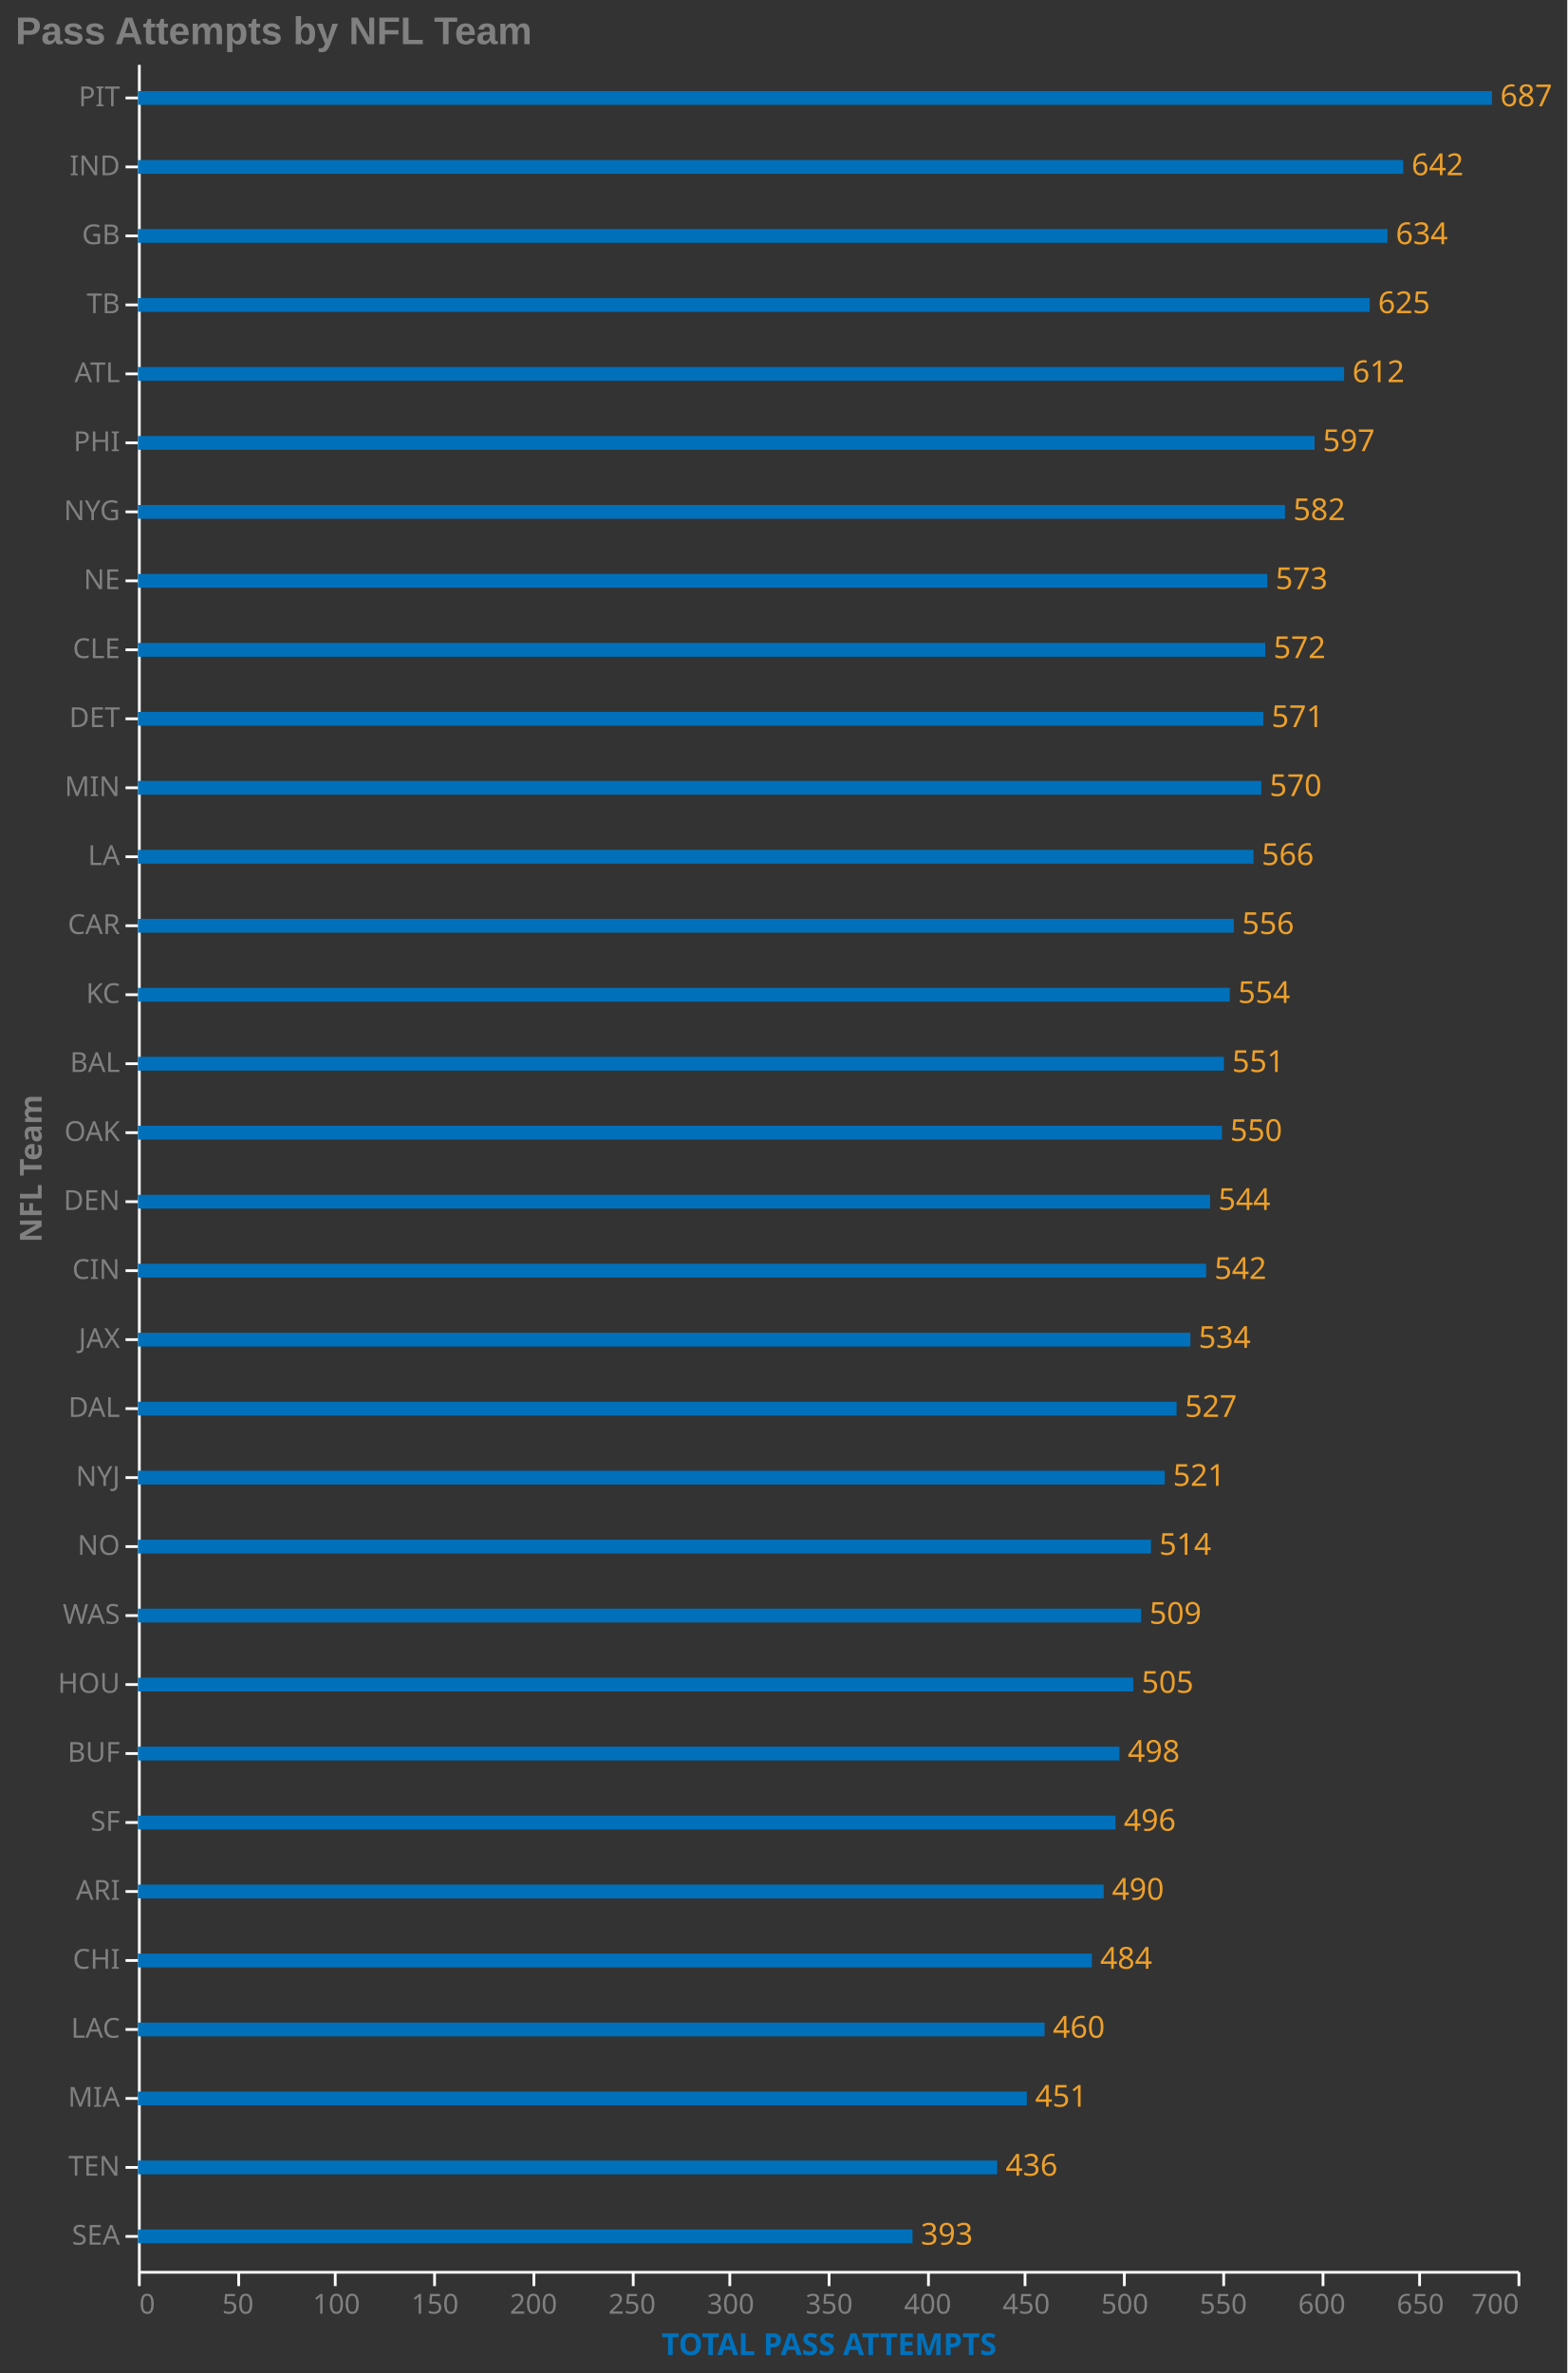
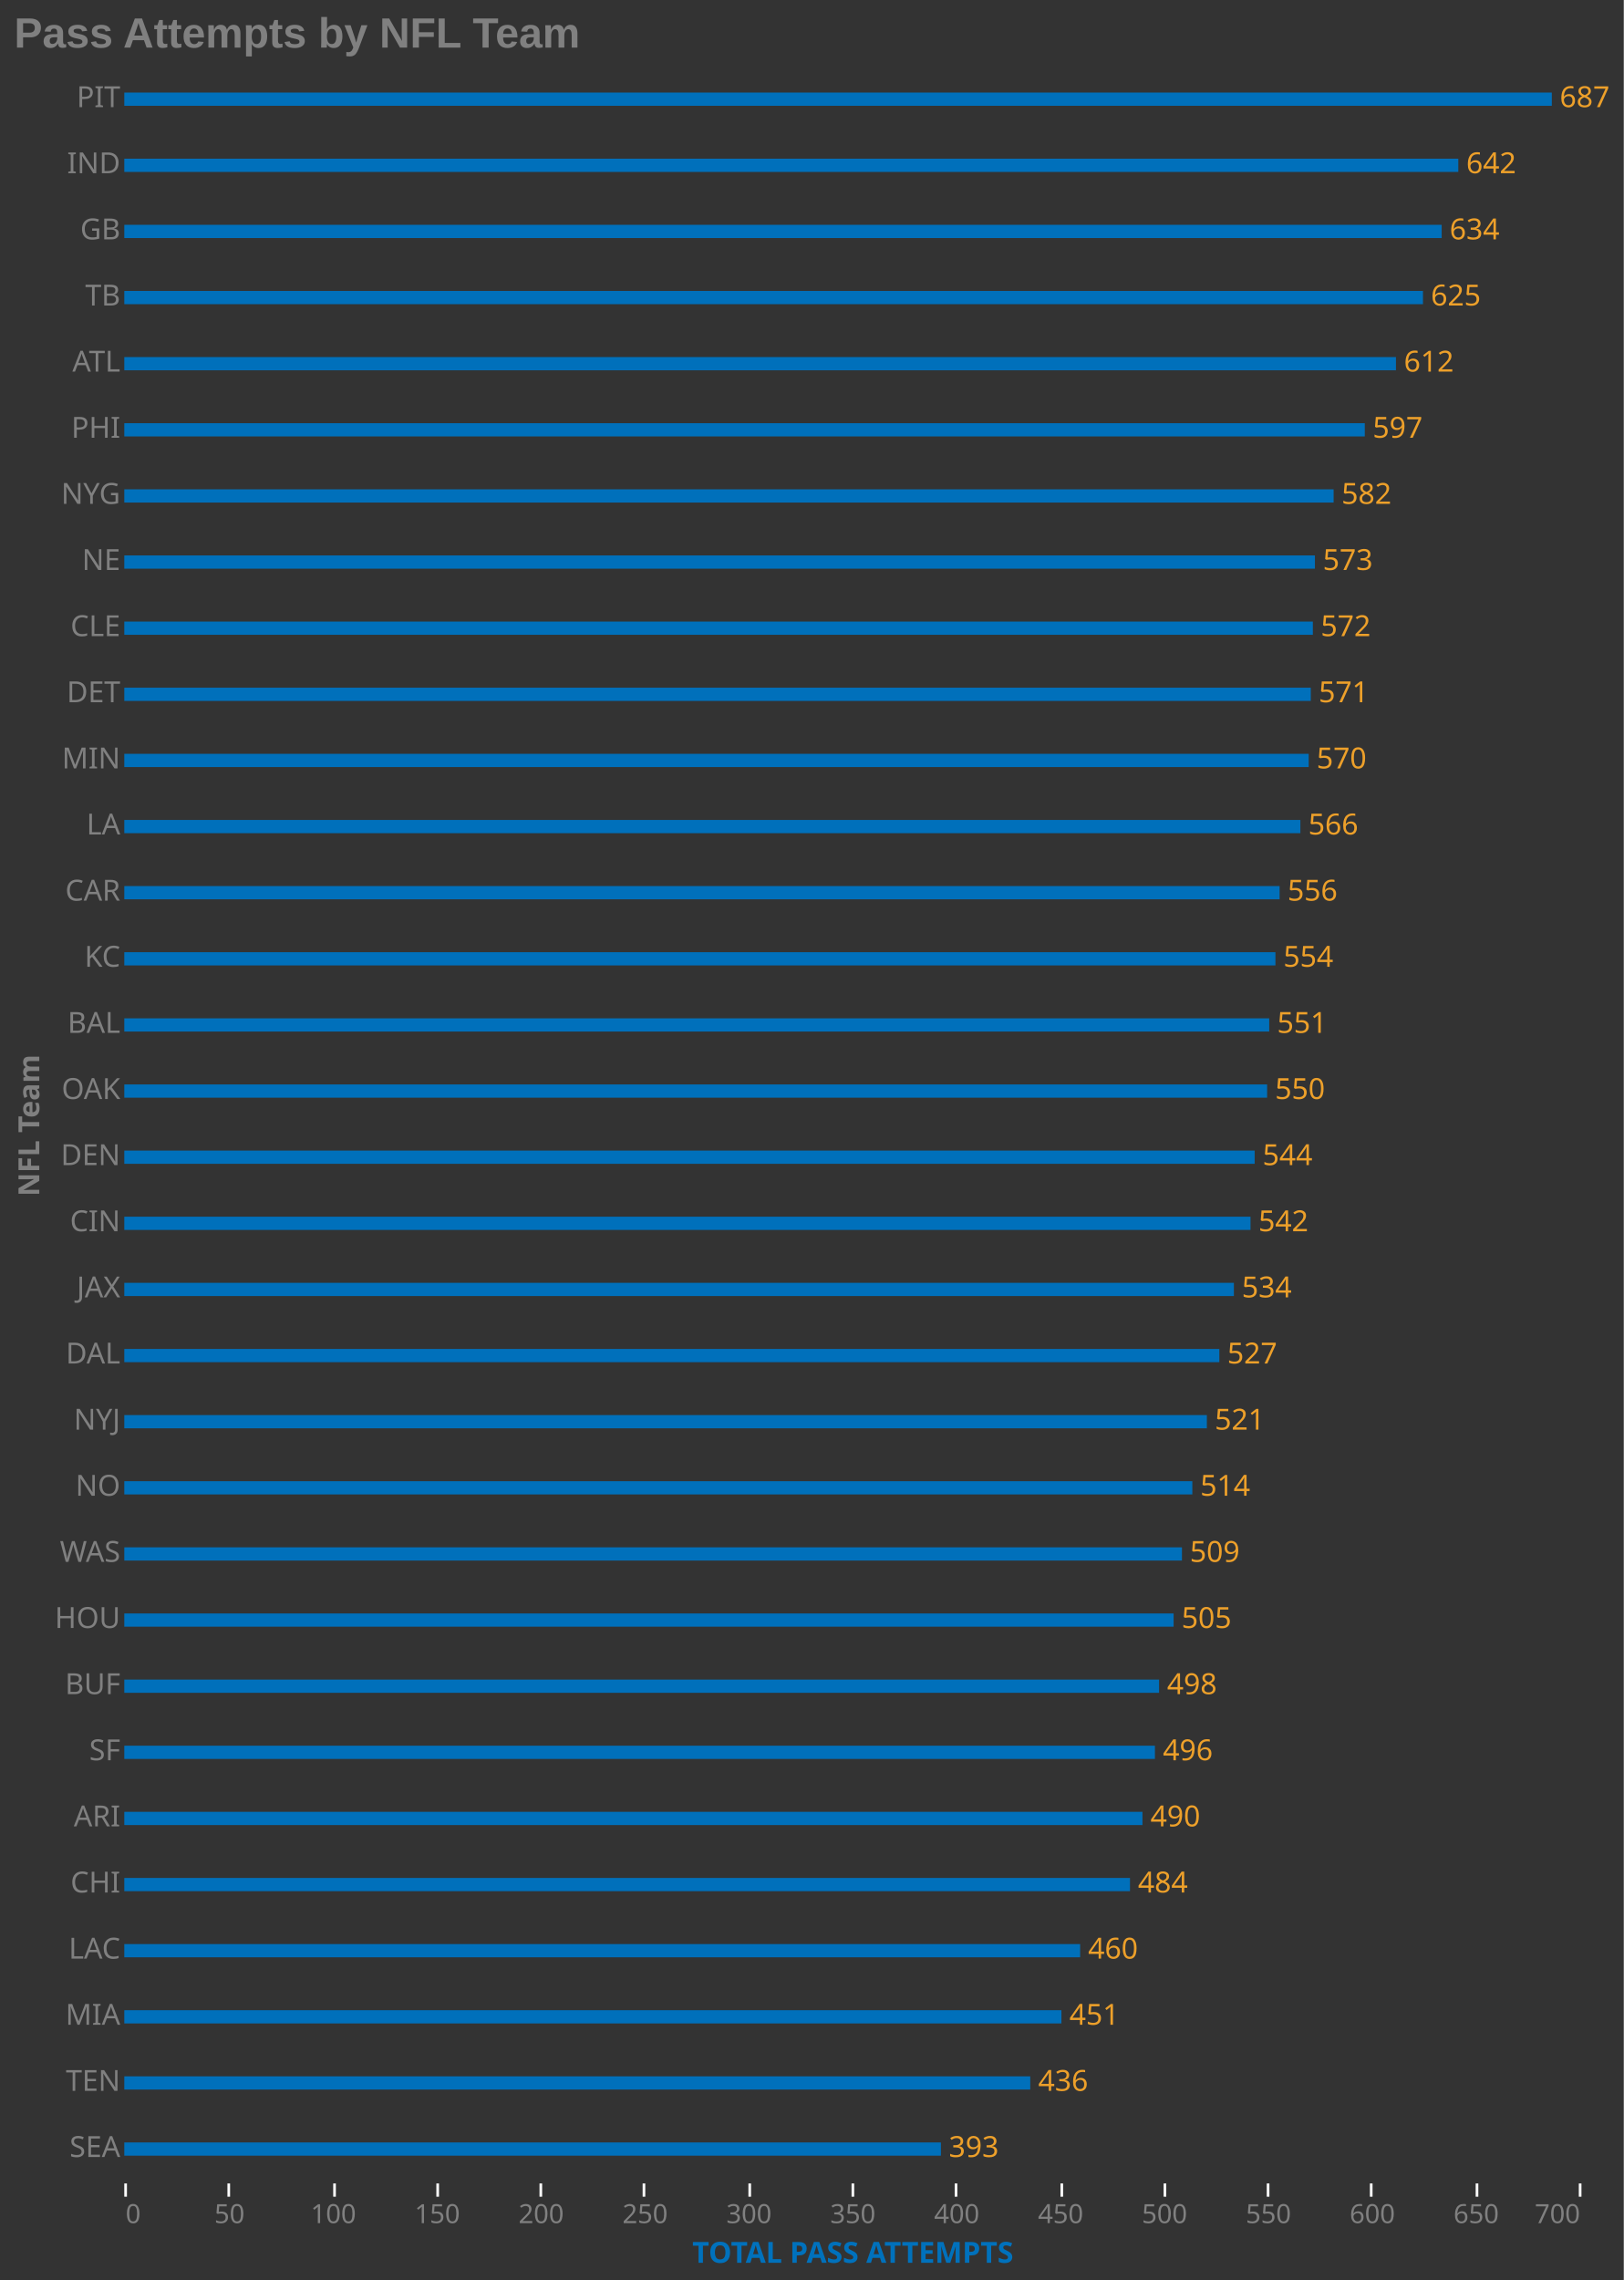
- <svg xmlns="http://www.w3.org/2000/svg" version="1.1" class="marks" width="568" height="860" viewBox="0 0 568 860">
-   <rect width="568" height="860" fill="#333" />
-   <g fill="none" stroke-miterlimit="10" transform="translate(50,23)">
+ <svg xmlns="http://www.w3.org/2000/svg" version="1.1" class="marks" width="614" height="862" viewBox="0 0 614 862">
+   <rect width="614" height="862" fill="#333" />
+   <g fill="none" stroke-miterlimit="10" transform="translate(47,25)">
    <g class="mark-group role-frame root" role="graphics-object" aria-roledescription="group mark container">
      <g transform="translate(0,0)">
-         <path class="background" aria-hidden="true" d="M0.5,0.5h500v800h-500Z" stroke="#ddd" stroke-opacity="0" />
+         <path class="background" aria-hidden="true" d="M0.5,0.5h550v800h-550Z" stroke="#ddd" stroke-opacity="0" />
        <g>
          <g class="mark-group role-axis" role="graphics-symbol" aria-roledescription="axis" aria-label="X-axis titled '&#10;TOTAL  PASS  ATTEMPTS' for a linear scale with values from 0 to 700">
            <g transform="translate(0.5,800.5)">
              <path class="background" aria-hidden="true" d="M0,0h0v0h0Z" pointer-events="none" />
              <g>
                <g class="mark-rule role-axis-tick" pointer-events="none">
                  <line transform="translate(0,0)" x2="0" y2="5" stroke="#fff" stroke-width="1" opacity="1" />
-                   <line transform="translate(36,0)" x2="0" y2="5" stroke="#fff" stroke-width="1" opacity="1" />
-                   <line transform="translate(71,0)" x2="0" y2="5" stroke="#fff" stroke-width="1" opacity="1" />
-                   <line transform="translate(107,0)" x2="0" y2="5" stroke="#fff" stroke-width="1" opacity="1" />
-                   <line transform="translate(143,0)" x2="0" y2="5" stroke="#fff" stroke-width="1" opacity="1" />
-                   <line transform="translate(179,0)" x2="0" y2="5" stroke="#fff" stroke-width="1" opacity="1" />
-                   <line transform="translate(214,0)" x2="0" y2="5" stroke="#fff" stroke-width="1" opacity="1" />
-                   <line transform="translate(250,0)" x2="0" y2="5" stroke="#fff" stroke-width="1" opacity="1" />
-                   <line transform="translate(286,0)" x2="0" y2="5" stroke="#fff" stroke-width="1" opacity="1" />
-                   <line transform="translate(321,0)" x2="0" y2="5" stroke="#fff" stroke-width="1" opacity="1" />
-                   <line transform="translate(357,0)" x2="0" y2="5" stroke="#fff" stroke-width="1" opacity="1" />
+                   <line transform="translate(39,0)" x2="0" y2="5" stroke="#fff" stroke-width="1" opacity="1" />
+                   <line transform="translate(79,0)" x2="0" y2="5" stroke="#fff" stroke-width="1" opacity="1" />
+                   <line transform="translate(118,0)" x2="0" y2="5" stroke="#fff" stroke-width="1" opacity="1" />
+                   <line transform="translate(157,0)" x2="0" y2="5" stroke="#fff" stroke-width="1" opacity="1" />
+                   <line transform="translate(196,0)" x2="0" y2="5" stroke="#fff" stroke-width="1" opacity="1" />
+                   <line transform="translate(236,0)" x2="0" y2="5" stroke="#fff" stroke-width="1" opacity="1" />
+                   <line transform="translate(275,0)" x2="0" y2="5" stroke="#fff" stroke-width="1" opacity="1" />
+                   <line transform="translate(314,0)" x2="0" y2="5" stroke="#fff" stroke-width="1" opacity="1" />
+                   <line transform="translate(354,0)" x2="0" y2="5" stroke="#fff" stroke-width="1" opacity="1" />
                  <line transform="translate(393,0)" x2="0" y2="5" stroke="#fff" stroke-width="1" opacity="1" />
-                   <line transform="translate(429,0)" x2="0" y2="5" stroke="#fff" stroke-width="1" opacity="1" />
-                   <line transform="translate(464,0)" x2="0" y2="5" stroke="#fff" stroke-width="1" opacity="1" />
-                   <line transform="translate(500,0)" x2="0" y2="5" stroke="#fff" stroke-width="1" opacity="1" />
+                   <line transform="translate(432,0)" x2="0" y2="5" stroke="#fff" stroke-width="1" opacity="1" />
+                   <line transform="translate(471,0)" x2="0" y2="5" stroke="#fff" stroke-width="1" opacity="1" />
+                   <line transform="translate(511,0)" x2="0" y2="5" stroke="#fff" stroke-width="1" opacity="1" />
+                   <line transform="translate(550,0)" x2="0" y2="5" stroke="#fff" stroke-width="1" opacity="1" />
                </g>
                <g class="mark-text role-axis-label" pointer-events="none">
                  <text text-anchor="start" transform="translate(0,15)" font-family="sans-serif" font-size="10px" fill="grey" opacity="1">0</text>
-                   <text text-anchor="middle" transform="translate(35.71429,15)" font-family="sans-serif" font-size="10px" fill="grey" opacity="1">50</text>
-                   <text text-anchor="middle" transform="translate(71.42857,15)" font-family="sans-serif" font-size="10px" fill="grey" opacity="1">100</text>
-                   <text text-anchor="middle" transform="translate(107.1429,15)" font-family="sans-serif" font-size="10px" fill="grey" opacity="1">150</text>
-                   <text text-anchor="middle" transform="translate(142.8571,15)" font-family="sans-serif" font-size="10px" fill="grey" opacity="1">200</text>
-                   <text text-anchor="middle" transform="translate(178.5714,15)" font-family="sans-serif" font-size="10px" fill="grey" opacity="1">250</text>
-                   <text text-anchor="middle" transform="translate(214.2857,15)" font-family="sans-serif" font-size="10px" fill="grey" opacity="1">300</text>
-                   <text text-anchor="middle" transform="translate(250,15)" font-family="sans-serif" font-size="10px" fill="grey" opacity="1">350</text>
-                   <text text-anchor="middle" transform="translate(285.7143,15)" font-family="sans-serif" font-size="10px" fill="grey" opacity="1">400</text>
-                   <text text-anchor="middle" transform="translate(321.4286,15)" font-family="sans-serif" font-size="10px" fill="grey" opacity="1">450</text>
-                   <text text-anchor="middle" transform="translate(357.1429,15)" font-family="sans-serif" font-size="10px" fill="grey" opacity="1">500</text>
-                   <text text-anchor="middle" transform="translate(392.8571,15)" font-family="sans-serif" font-size="10px" fill="grey" opacity="1">550</text>
-                   <text text-anchor="middle" transform="translate(428.5714,15)" font-family="sans-serif" font-size="10px" fill="grey" opacity="1">600</text>
-                   <text text-anchor="middle" transform="translate(464.2857,15)" font-family="sans-serif" font-size="10px" fill="grey" opacity="1">650</text>
-                   <text text-anchor="end" transform="translate(500,15)" font-family="sans-serif" font-size="10px" fill="grey" opacity="1">700</text>
-                 </g>
-                 <g class="mark-rule role-axis-domain" pointer-events="none">
-                   <line transform="translate(0,0)" x2="500" y2="0" stroke="#fff" stroke-width="1" opacity="1" />
+                   <text text-anchor="middle" transform="translate(39.28571,15)" font-family="sans-serif" font-size="10px" fill="grey" opacity="1">50</text>
+                   <text text-anchor="middle" transform="translate(78.57143,15)" font-family="sans-serif" font-size="10px" fill="grey" opacity="1">100</text>
+                   <text text-anchor="middle" transform="translate(117.8571,15)" font-family="sans-serif" font-size="10px" fill="grey" opacity="1">150</text>
+                   <text text-anchor="middle" transform="translate(157.1429,15)" font-family="sans-serif" font-size="10px" fill="grey" opacity="1">200</text>
+                   <text text-anchor="middle" transform="translate(196.4286,15)" font-family="sans-serif" font-size="10px" fill="grey" opacity="1">250</text>
+                   <text text-anchor="middle" transform="translate(235.7143,15)" font-family="sans-serif" font-size="10px" fill="grey" opacity="1">300</text>
+                   <text text-anchor="middle" transform="translate(275,15)" font-family="sans-serif" font-size="10px" fill="grey" opacity="1">350</text>
+                   <text text-anchor="middle" transform="translate(314.2857,15)" font-family="sans-serif" font-size="10px" fill="grey" opacity="1">400</text>
+                   <text text-anchor="middle" transform="translate(353.5714,15)" font-family="sans-serif" font-size="10px" fill="grey" opacity="1">450</text>
+                   <text text-anchor="middle" transform="translate(392.8571,15)" font-family="sans-serif" font-size="10px" fill="grey" opacity="1">500</text>
+                   <text text-anchor="middle" transform="translate(432.1429,15)" font-family="sans-serif" font-size="10px" fill="grey" opacity="1">550</text>
+                   <text text-anchor="middle" transform="translate(471.4286,15)" font-family="sans-serif" font-size="10px" fill="grey" opacity="1">600</text>
+                   <text text-anchor="middle" transform="translate(510.7143,15)" font-family="sans-serif" font-size="10px" fill="grey" opacity="1">650</text>
+                   <text text-anchor="end" transform="translate(550,15)" font-family="sans-serif" font-size="10px" fill="grey" opacity="1">700</text>
                </g>
                <g class="mark-text role-axis-title" pointer-events="none">
-                   <text text-anchor="middle" transform="translate(250,30)" font-family="sans-serif" font-size="11px" font-weight="bold" fill="#0071BC" opacity="1">TOTAL  PASS  ATTEMPTS</text>
+                   <text text-anchor="middle" transform="translate(275,30)" font-family="sans-serif" font-size="11px" font-weight="bold" fill="#0071BC" opacity="1">TOTAL  PASS  ATTEMPTS</text>
                </g>
              </g>
              <path class="foreground" aria-hidden="true" d="" pointer-events="none" display="none" />
            </g>
          </g>
          <g class="mark-group role-axis" role="graphics-symbol" aria-roledescription="axis" aria-label="Y-axis titled 'NFL Team' for a discrete scale with 32 values: PIT, IND, GB, TB, ATL, ending with SEA">
            <g transform="translate(0.5,0.5)">
              <path class="background" aria-hidden="true" d="M0,0h0v0h0Z" pointer-events="none" />
              <g>
-                 <g class="mark-rule role-axis-tick" pointer-events="none">
-                   <line transform="translate(0,12)" x2="-5" y2="0" stroke="#fff" stroke-width="1" opacity="1" />
-                   <line transform="translate(0,37)" x2="-5" y2="0" stroke="#fff" stroke-width="1" opacity="1" />
-                   <line transform="translate(0,62)" x2="-5" y2="0" stroke="#fff" stroke-width="1" opacity="1" />
-                   <line transform="translate(0,87)" x2="-5" y2="0" stroke="#fff" stroke-width="1" opacity="1" />
-                   <line transform="translate(0,112)" x2="-5" y2="0" stroke="#fff" stroke-width="1" opacity="1" />
-                   <line transform="translate(0,137)" x2="-5" y2="0" stroke="#fff" stroke-width="1" opacity="1" />
-                   <line transform="translate(0,162)" x2="-5" y2="0" stroke="#fff" stroke-width="1" opacity="1" />
-                   <line transform="translate(0,187)" x2="-5" y2="0" stroke="#fff" stroke-width="1" opacity="1" />
-                   <line transform="translate(0,212)" x2="-5" y2="0" stroke="#fff" stroke-width="1" opacity="1" />
-                   <line transform="translate(0,237)" x2="-5" y2="0" stroke="#fff" stroke-width="1" opacity="1" />
-                   <line transform="translate(0,262)" x2="-5" y2="0" stroke="#fff" stroke-width="1" opacity="1" />
-                   <line transform="translate(0,287)" x2="-5" y2="0" stroke="#fff" stroke-width="1" opacity="1" />
-                   <line transform="translate(0,312)" x2="-5" y2="0" stroke="#fff" stroke-width="1" opacity="1" />
-                   <line transform="translate(0,337)" x2="-5" y2="0" stroke="#fff" stroke-width="1" opacity="1" />
-                   <line transform="translate(0,362)" x2="-5" y2="0" stroke="#fff" stroke-width="1" opacity="1" />
-                   <line transform="translate(0,387)" x2="-5" y2="0" stroke="#fff" stroke-width="1" opacity="1" />
-                   <line transform="translate(0,412)" x2="-5" y2="0" stroke="#fff" stroke-width="1" opacity="1" />
-                   <line transform="translate(0,437)" x2="-5" y2="0" stroke="#fff" stroke-width="1" opacity="1" />
-                   <line transform="translate(0,462)" x2="-5" y2="0" stroke="#fff" stroke-width="1" opacity="1" />
-                   <line transform="translate(0,487)" x2="-5" y2="0" stroke="#fff" stroke-width="1" opacity="1" />
-                   <line transform="translate(0,512)" x2="-5" y2="0" stroke="#fff" stroke-width="1" opacity="1" />
-                   <line transform="translate(0,537)" x2="-5" y2="0" stroke="#fff" stroke-width="1" opacity="1" />
-                   <line transform="translate(0,562)" x2="-5" y2="0" stroke="#fff" stroke-width="1" opacity="1" />
-                   <line transform="translate(0,587)" x2="-5" y2="0" stroke="#fff" stroke-width="1" opacity="1" />
-                   <line transform="translate(0,612)" x2="-5" y2="0" stroke="#fff" stroke-width="1" opacity="1" />
-                   <line transform="translate(0,637)" x2="-5" y2="0" stroke="#fff" stroke-width="1" opacity="1" />
-                   <line transform="translate(0,662)" x2="-5" y2="0" stroke="#fff" stroke-width="1" opacity="1" />
-                   <line transform="translate(0,687)" x2="-5" y2="0" stroke="#fff" stroke-width="1" opacity="1" />
-                   <line transform="translate(0,712)" x2="-5" y2="0" stroke="#fff" stroke-width="1" opacity="1" />
-                   <line transform="translate(0,737)" x2="-5" y2="0" stroke="#fff" stroke-width="1" opacity="1" />
-                   <line transform="translate(0,762)" x2="-5" y2="0" stroke="#fff" stroke-width="1" opacity="1" />
-                   <line transform="translate(0,787)" x2="-5" y2="0" stroke="#fff" stroke-width="1" opacity="1" />
-                 </g>
                <g class="mark-text role-axis-label" pointer-events="none">
-                   <text text-anchor="end" transform="translate(-7,15)" font-family="sans-serif" font-size="10px" fill="grey" opacity="1">PIT</text>
-                   <text text-anchor="end" transform="translate(-7,40)" font-family="sans-serif" font-size="10px" fill="grey" opacity="1">IND</text>
-                   <text text-anchor="end" transform="translate(-7,65)" font-family="sans-serif" font-size="10px" fill="grey" opacity="1">GB</text>
-                   <text text-anchor="end" transform="translate(-7,90)" font-family="sans-serif" font-size="10px" fill="grey" opacity="1">TB</text>
-                   <text text-anchor="end" transform="translate(-7,115)" font-family="sans-serif" font-size="10px" fill="grey" opacity="1">ATL</text>
-                   <text text-anchor="end" transform="translate(-7,140)" font-family="sans-serif" font-size="10px" fill="grey" opacity="1">PHI</text>
-                   <text text-anchor="end" transform="translate(-7,165)" font-family="sans-serif" font-size="10px" fill="grey" opacity="1">NYG</text>
-                   <text text-anchor="end" transform="translate(-7,190)" font-family="sans-serif" font-size="10px" fill="grey" opacity="1">NE</text>
-                   <text text-anchor="end" transform="translate(-7,215)" font-family="sans-serif" font-size="10px" fill="grey" opacity="1">CLE</text>
-                   <text text-anchor="end" transform="translate(-7,240)" font-family="sans-serif" font-size="10px" fill="grey" opacity="1">DET</text>
-                   <text text-anchor="end" transform="translate(-7,265)" font-family="sans-serif" font-size="10px" fill="grey" opacity="1">MIN</text>
-                   <text text-anchor="end" transform="translate(-7,290)" font-family="sans-serif" font-size="10px" fill="grey" opacity="1">LA</text>
-                   <text text-anchor="end" transform="translate(-7,315)" font-family="sans-serif" font-size="10px" fill="grey" opacity="1">CAR</text>
-                   <text text-anchor="end" transform="translate(-7,340)" font-family="sans-serif" font-size="10px" fill="grey" opacity="1">KC</text>
-                   <text text-anchor="end" transform="translate(-7,365)" font-family="sans-serif" font-size="10px" fill="grey" opacity="1">BAL</text>
-                   <text text-anchor="end" transform="translate(-7,390)" font-family="sans-serif" font-size="10px" fill="grey" opacity="1">OAK</text>
-                   <text text-anchor="end" transform="translate(-7,415)" font-family="sans-serif" font-size="10px" fill="grey" opacity="1">DEN</text>
-                   <text text-anchor="end" transform="translate(-7,440)" font-family="sans-serif" font-size="10px" fill="grey" opacity="1">CIN</text>
-                   <text text-anchor="end" transform="translate(-7,465)" font-family="sans-serif" font-size="10px" fill="grey" opacity="1">JAX</text>
-                   <text text-anchor="end" transform="translate(-7,490)" font-family="sans-serif" font-size="10px" fill="grey" opacity="1">DAL</text>
-                   <text text-anchor="end" transform="translate(-7,515)" font-family="sans-serif" font-size="10px" fill="grey" opacity="1">NYJ</text>
-                   <text text-anchor="end" transform="translate(-7,540)" font-family="sans-serif" font-size="10px" fill="grey" opacity="1">NO</text>
-                   <text text-anchor="end" transform="translate(-7,565)" font-family="sans-serif" font-size="10px" fill="grey" opacity="1">WAS</text>
-                   <text text-anchor="end" transform="translate(-7,590)" font-family="sans-serif" font-size="10px" fill="grey" opacity="1">HOU</text>
-                   <text text-anchor="end" transform="translate(-7,615)" font-family="sans-serif" font-size="10px" fill="grey" opacity="1">BUF</text>
-                   <text text-anchor="end" transform="translate(-7,640)" font-family="sans-serif" font-size="10px" fill="grey" opacity="1">SF</text>
-                   <text text-anchor="end" transform="translate(-7,665)" font-family="sans-serif" font-size="10px" fill="grey" opacity="1">ARI</text>
-                   <text text-anchor="end" transform="translate(-7,690)" font-family="sans-serif" font-size="10px" fill="grey" opacity="1">CHI</text>
-                   <text text-anchor="end" transform="translate(-7,715)" font-family="sans-serif" font-size="10px" fill="grey" opacity="1">LAC</text>
-                   <text text-anchor="end" transform="translate(-7,740)" font-family="sans-serif" font-size="10px" fill="grey" opacity="1">MIA</text>
-                   <text text-anchor="end" transform="translate(-7,765)" font-family="sans-serif" font-size="10px" fill="grey" opacity="1">TEN</text>
-                   <text text-anchor="end" transform="translate(-7,790)" font-family="sans-serif" font-size="10px" fill="grey" opacity="1">SEA</text>
-                 </g>
-                 <g class="mark-rule role-axis-domain" pointer-events="none">
-                   <line transform="translate(0,0)" x2="0" y2="800" stroke="#fff" stroke-width="1" opacity="1" />
+                   <text text-anchor="end" transform="translate(-2,15)" font-family="sans-serif" font-size="11px" fill="grey" opacity="1">PIT</text>
+                   <text text-anchor="end" transform="translate(-2,40)" font-family="sans-serif" font-size="11px" fill="grey" opacity="1">IND</text>
+                   <text text-anchor="end" transform="translate(-2,65)" font-family="sans-serif" font-size="11px" fill="grey" opacity="1">GB</text>
+                   <text text-anchor="end" transform="translate(-2,90)" font-family="sans-serif" font-size="11px" fill="grey" opacity="1">TB</text>
+                   <text text-anchor="end" transform="translate(-2,115)" font-family="sans-serif" font-size="11px" fill="grey" opacity="1">ATL</text>
+                   <text text-anchor="end" transform="translate(-2,140)" font-family="sans-serif" font-size="11px" fill="grey" opacity="1">PHI</text>
+                   <text text-anchor="end" transform="translate(-2,165)" font-family="sans-serif" font-size="11px" fill="grey" opacity="1">NYG</text>
+                   <text text-anchor="end" transform="translate(-2,190)" font-family="sans-serif" font-size="11px" fill="grey" opacity="1">NE</text>
+                   <text text-anchor="end" transform="translate(-2,215)" font-family="sans-serif" font-size="11px" fill="grey" opacity="1">CLE</text>
+                   <text text-anchor="end" transform="translate(-2,240)" font-family="sans-serif" font-size="11px" fill="grey" opacity="1">DET</text>
+                   <text text-anchor="end" transform="translate(-2,265)" font-family="sans-serif" font-size="11px" fill="grey" opacity="1">MIN</text>
+                   <text text-anchor="end" transform="translate(-2,290)" font-family="sans-serif" font-size="11px" fill="grey" opacity="1">LA</text>
+                   <text text-anchor="end" transform="translate(-2,315)" font-family="sans-serif" font-size="11px" fill="grey" opacity="1">CAR</text>
+                   <text text-anchor="end" transform="translate(-2,340)" font-family="sans-serif" font-size="11px" fill="grey" opacity="1">KC</text>
+                   <text text-anchor="end" transform="translate(-2,365)" font-family="sans-serif" font-size="11px" fill="grey" opacity="1">BAL</text>
+                   <text text-anchor="end" transform="translate(-2,390)" font-family="sans-serif" font-size="11px" fill="grey" opacity="1">OAK</text>
+                   <text text-anchor="end" transform="translate(-2,415)" font-family="sans-serif" font-size="11px" fill="grey" opacity="1">DEN</text>
+                   <text text-anchor="end" transform="translate(-2,440)" font-family="sans-serif" font-size="11px" fill="grey" opacity="1">CIN</text>
+                   <text text-anchor="end" transform="translate(-2,465)" font-family="sans-serif" font-size="11px" fill="grey" opacity="1">JAX</text>
+                   <text text-anchor="end" transform="translate(-2,490)" font-family="sans-serif" font-size="11px" fill="grey" opacity="1">DAL</text>
+                   <text text-anchor="end" transform="translate(-2,515)" font-family="sans-serif" font-size="11px" fill="grey" opacity="1">NYJ</text>
+                   <text text-anchor="end" transform="translate(-2,540)" font-family="sans-serif" font-size="11px" fill="grey" opacity="1">NO</text>
+                   <text text-anchor="end" transform="translate(-2,565)" font-family="sans-serif" font-size="11px" fill="grey" opacity="1">WAS</text>
+                   <text text-anchor="end" transform="translate(-2,590)" font-family="sans-serif" font-size="11px" fill="grey" opacity="1">HOU</text>
+                   <text text-anchor="end" transform="translate(-2,615)" font-family="sans-serif" font-size="11px" fill="grey" opacity="1">BUF</text>
+                   <text text-anchor="end" transform="translate(-2,640)" font-family="sans-serif" font-size="11px" fill="grey" opacity="1">SF</text>
+                   <text text-anchor="end" transform="translate(-2,665)" font-family="sans-serif" font-size="11px" fill="grey" opacity="1">ARI</text>
+                   <text text-anchor="end" transform="translate(-2,690)" font-family="sans-serif" font-size="11px" fill="grey" opacity="1">CHI</text>
+                   <text text-anchor="end" transform="translate(-2,715)" font-family="sans-serif" font-size="11px" fill="grey" opacity="1">LAC</text>
+                   <text text-anchor="end" transform="translate(-2,740)" font-family="sans-serif" font-size="11px" fill="grey" opacity="1">MIA</text>
+                   <text text-anchor="end" transform="translate(-2,765)" font-family="sans-serif" font-size="11px" fill="grey" opacity="1">TEN</text>
+                   <text text-anchor="end" transform="translate(-2,790)" font-family="sans-serif" font-size="11px" fill="grey" opacity="1">SEA</text>
                </g>
                <g class="mark-text role-axis-title" pointer-events="none">
-                   <text text-anchor="middle" transform="translate(-33.40723,400) rotate(-90) translate(0,-2)" font-family="sans-serif" font-size="11px" font-weight="bold" fill="grey" opacity="1">NFL Team</text>
+                   <text text-anchor="middle" transform="translate(-30.64795,400) rotate(-90) translate(0,-2)" font-family="sans-serif" font-size="11px" font-weight="bold" fill="grey" opacity="1">NFL Team</text>
                </g>
              </g>
              <path class="foreground" aria-hidden="true" d="" pointer-events="none" display="none" />
            </g>
          </g>
          <g class="mark-rect role-mark layer_0_marks" role="graphics-symbol" aria-roledescription="rect mark container">
-             <path d="M0,10h490.714v5h-490.714Z" fill="#0071BC" opacity="0.99" />
-             <path d="M0,35h458.571v5h-458.571Z" fill="#0071BC" opacity="0.99" />
-             <path d="M0,60h452.857v5h-452.857Z" fill="#0071BC" opacity="0.99" />
-             <path d="M0,85h446.429v5h-446.429Z" fill="#0071BC" opacity="0.99" />
-             <path d="M0,110h437.143v5h-437.143Z" fill="#0071BC" opacity="0.99" />
-             <path d="M0,135h426.429v5h-426.429Z" fill="#0071BC" opacity="0.99" />
-             <path d="M0,160h415.714v5h-415.714Z" fill="#0071BC" opacity="0.99" />
-             <path d="M0,185h409.286v5h-409.286Z" fill="#0071BC" opacity="0.99" />
-             <path d="M0,210h408.571v5h-408.571Z" fill="#0071BC" opacity="0.99" />
-             <path d="M0,235h407.857v5h-407.857Z" fill="#0071BC" opacity="0.99" />
-             <path d="M0,260h407.143v5h-407.143Z" fill="#0071BC" opacity="0.99" />
-             <path d="M0,285h404.286v5h-404.286Z" fill="#0071BC" opacity="0.99" />
-             <path d="M0,310h397.143v5h-397.143Z" fill="#0071BC" opacity="0.99" />
-             <path d="M0,335h395.714v5h-395.714Z" fill="#0071BC" opacity="0.99" />
-             <path d="M0,360h393.571v5h-393.571Z" fill="#0071BC" opacity="0.99" />
-             <path d="M0,385h392.857v5h-392.857Z" fill="#0071BC" opacity="0.99" />
-             <path d="M0,410h388.571v5h-388.571Z" fill="#0071BC" opacity="0.99" />
-             <path d="M0,435h387.143v5h-387.143Z" fill="#0071BC" opacity="0.99" />
-             <path d="M0,460h381.429v5h-381.429Z" fill="#0071BC" opacity="0.99" />
-             <path d="M0,485h376.429v5h-376.429Z" fill="#0071BC" opacity="0.99" />
-             <path d="M0,510h372.143v5h-372.143Z" fill="#0071BC" opacity="0.99" />
-             <path d="M0,535h367.143v5h-367.143Z" fill="#0071BC" opacity="0.99" />
-             <path d="M0,560h363.571v5h-363.571Z" fill="#0071BC" opacity="0.99" />
-             <path d="M0,585h360.714v5h-360.714Z" fill="#0071BC" opacity="0.99" />
-             <path d="M0,610h355.714v5h-355.714Z" fill="#0071BC" opacity="0.99" />
-             <path d="M0,635h354.286v5h-354.286Z" fill="#0071BC" opacity="0.99" />
-             <path d="M0,660h350v5h-350Z" fill="#0071BC" opacity="0.99" />
-             <path d="M0,685h345.714v5h-345.714Z" fill="#0071BC" opacity="0.99" />
-             <path d="M0,710h328.571v5h-328.571Z" fill="#0071BC" opacity="0.99" />
-             <path d="M0,735h322.143v5h-322.143Z" fill="#0071BC" opacity="0.99" />
-             <path d="M0,760h311.429v5h-311.429Z" fill="#0071BC" opacity="0.99" />
-             <path d="M0,785h280.714v5h-280.714Z" fill="#0071BC" opacity="0.99" />
+             <path d="M0,10h539.786v5h-539.786Z" fill="#0071BC" opacity="0.99" />
+             <path d="M0,35h504.429v5h-504.429Z" fill="#0071BC" opacity="0.99" />
+             <path d="M0,60h498.143v5h-498.143Z" fill="#0071BC" opacity="0.99" />
+             <path d="M0,85h491.071v5h-491.071Z" fill="#0071BC" opacity="0.99" />
+             <path d="M0,110h480.857v5h-480.857Z" fill="#0071BC" opacity="0.99" />
+             <path d="M0,135h469.071v5h-469.071Z" fill="#0071BC" opacity="0.99" />
+             <path d="M0,160h457.286v5h-457.286Z" fill="#0071BC" opacity="0.99" />
+             <path d="M0,185h450.214v5h-450.214Z" fill="#0071BC" opacity="0.99" />
+             <path d="M0,210h449.429v5h-449.429Z" fill="#0071BC" opacity="0.99" />
+             <path d="M0,235h448.643v5h-448.643Z" fill="#0071BC" opacity="0.99" />
+             <path d="M0,260h447.857v5h-447.857Z" fill="#0071BC" opacity="0.99" />
+             <path d="M0,285h444.714v5h-444.714Z" fill="#0071BC" opacity="0.99" />
+             <path d="M0,310h436.857v5h-436.857Z" fill="#0071BC" opacity="0.99" />
+             <path d="M0,335h435.286v5h-435.286Z" fill="#0071BC" opacity="0.99" />
+             <path d="M0,360h432.929v5h-432.929Z" fill="#0071BC" opacity="0.99" />
+             <path d="M0,385h432.143v5h-432.143Z" fill="#0071BC" opacity="0.99" />
+             <path d="M0,410h427.429v5h-427.429Z" fill="#0071BC" opacity="0.99" />
+             <path d="M0,435h425.857v5h-425.857Z" fill="#0071BC" opacity="0.99" />
+             <path d="M0,460h419.571v5h-419.571Z" fill="#0071BC" opacity="0.99" />
+             <path d="M0,485h414.071v5h-414.071Z" fill="#0071BC" opacity="0.99" />
+             <path d="M0,510h409.357v5h-409.357Z" fill="#0071BC" opacity="0.99" />
+             <path d="M0,535h403.857v5h-403.857Z" fill="#0071BC" opacity="0.99" />
+             <path d="M0,560h399.929v5h-399.929Z" fill="#0071BC" opacity="0.99" />
+             <path d="M0,585h396.786v5h-396.786Z" fill="#0071BC" opacity="0.99" />
+             <path d="M0,610h391.286v5h-391.286Z" fill="#0071BC" opacity="0.99" />
+             <path d="M0,635h389.714v5h-389.714Z" fill="#0071BC" opacity="0.99" />
+             <path d="M0,660h385v5h-385Z" fill="#0071BC" opacity="0.99" />
+             <path d="M0,685h380.286v5h-380.286Z" fill="#0071BC" opacity="0.99" />
+             <path d="M0,710h361.429v5h-361.429Z" fill="#0071BC" opacity="0.99" />
+             <path d="M0,735h354.357v5h-354.357Z" fill="#0071BC" opacity="0.99" />
+             <path d="M0,760h342.571v5h-342.571Z" fill="#0071BC" opacity="0.99" />
+             <path d="M0,785h308.786v5h-308.786Z" fill="#0071BC" opacity="0.99" />
          </g>
          <g class="mark-text role-mark layer_1_marks" role="graphics-object" aria-roledescription="text mark container">
-             <text text-anchor="start" transform="translate(493.7143,15.5)" font-family="sans-serif" font-size="11px" fill="#eda02a">687</text>
-             <text text-anchor="start" transform="translate(461.5714,40.5)" font-family="sans-serif" font-size="11px" fill="#eda02a">642</text>
-             <text text-anchor="start" transform="translate(455.8571,65.5)" font-family="sans-serif" font-size="11px" fill="#eda02a">634</text>
-             <text text-anchor="start" transform="translate(449.4286,90.5)" font-family="sans-serif" font-size="11px" fill="#eda02a">625</text>
-             <text text-anchor="start" transform="translate(440.1429,115.5)" font-family="sans-serif" font-size="11px" fill="#eda02a">612</text>
-             <text text-anchor="start" transform="translate(429.4286,140.5)" font-family="sans-serif" font-size="11px" fill="#eda02a">597</text>
-             <text text-anchor="start" transform="translate(418.7143,165.5)" font-family="sans-serif" font-size="11px" fill="#eda02a">582</text>
-             <text text-anchor="start" transform="translate(412.2857,190.5)" font-family="sans-serif" font-size="11px" fill="#eda02a">573</text>
-             <text text-anchor="start" transform="translate(411.5714,215.5)" font-family="sans-serif" font-size="11px" fill="#eda02a">572</text>
-             <text text-anchor="start" transform="translate(410.8571,240.5)" font-family="sans-serif" font-size="11px" fill="#eda02a">571</text>
-             <text text-anchor="start" transform="translate(410.1429,265.5)" font-family="sans-serif" font-size="11px" fill="#eda02a">570</text>
-             <text text-anchor="start" transform="translate(407.2857,290.5)" font-family="sans-serif" font-size="11px" fill="#eda02a">566</text>
-             <text text-anchor="start" transform="translate(400.1429,315.5)" font-family="sans-serif" font-size="11px" fill="#eda02a">556</text>
-             <text text-anchor="start" transform="translate(398.7143,340.5)" font-family="sans-serif" font-size="11px" fill="#eda02a">554</text>
-             <text text-anchor="start" transform="translate(396.5714,365.5)" font-family="sans-serif" font-size="11px" fill="#eda02a">551</text>
-             <text text-anchor="start" transform="translate(395.8571,390.5)" font-family="sans-serif" font-size="11px" fill="#eda02a">550</text>
-             <text text-anchor="start" transform="translate(391.5714,415.5)" font-family="sans-serif" font-size="11px" fill="#eda02a">544</text>
-             <text text-anchor="start" transform="translate(390.1429,440.5)" font-family="sans-serif" font-size="11px" fill="#eda02a">542</text>
-             <text text-anchor="start" transform="translate(384.4286,465.5)" font-family="sans-serif" font-size="11px" fill="#eda02a">534</text>
-             <text text-anchor="start" transform="translate(379.4286,490.5)" font-family="sans-serif" font-size="11px" fill="#eda02a">527</text>
-             <text text-anchor="start" transform="translate(375.1429,515.5)" font-family="sans-serif" font-size="11px" fill="#eda02a">521</text>
-             <text text-anchor="start" transform="translate(370.1429,540.5)" font-family="sans-serif" font-size="11px" fill="#eda02a">514</text>
-             <text text-anchor="start" transform="translate(366.5714,565.5)" font-family="sans-serif" font-size="11px" fill="#eda02a">509</text>
-             <text text-anchor="start" transform="translate(363.7143,590.5)" font-family="sans-serif" font-size="11px" fill="#eda02a">505</text>
-             <text text-anchor="start" transform="translate(358.7143,615.5)" font-family="sans-serif" font-size="11px" fill="#eda02a">498</text>
-             <text text-anchor="start" transform="translate(357.2857,640.5)" font-family="sans-serif" font-size="11px" fill="#eda02a">496</text>
-             <text text-anchor="start" transform="translate(353,665.5)" font-family="sans-serif" font-size="11px" fill="#eda02a">490</text>
-             <text text-anchor="start" transform="translate(348.7143,690.5)" font-family="sans-serif" font-size="11px" fill="#eda02a">484</text>
-             <text text-anchor="start" transform="translate(331.5714,715.5)" font-family="sans-serif" font-size="11px" fill="#eda02a">460</text>
-             <text text-anchor="start" transform="translate(325.1429,740.5)" font-family="sans-serif" font-size="11px" fill="#eda02a">451</text>
-             <text text-anchor="start" transform="translate(314.4286,765.5)" font-family="sans-serif" font-size="11px" fill="#eda02a">436</text>
-             <text text-anchor="start" transform="translate(283.7143,790.5)" font-family="sans-serif" font-size="11px" fill="#eda02a">393</text>
+             <text text-anchor="start" transform="translate(542.7857,15.5)" font-family="sans-serif" font-size="11px" fill="#eda02a">687</text>
+             <text text-anchor="start" transform="translate(507.4286,40.5)" font-family="sans-serif" font-size="11px" fill="#eda02a">642</text>
+             <text text-anchor="start" transform="translate(501.1429,65.5)" font-family="sans-serif" font-size="11px" fill="#eda02a">634</text>
+             <text text-anchor="start" transform="translate(494.0714,90.5)" font-family="sans-serif" font-size="11px" fill="#eda02a">625</text>
+             <text text-anchor="start" transform="translate(483.8571,115.5)" font-family="sans-serif" font-size="11px" fill="#eda02a">612</text>
+             <text text-anchor="start" transform="translate(472.0714,140.5)" font-family="sans-serif" font-size="11px" fill="#eda02a">597</text>
+             <text text-anchor="start" transform="translate(460.2857,165.5)" font-family="sans-serif" font-size="11px" fill="#eda02a">582</text>
+             <text text-anchor="start" transform="translate(453.2143,190.5)" font-family="sans-serif" font-size="11px" fill="#eda02a">573</text>
+             <text text-anchor="start" transform="translate(452.4286,215.5)" font-family="sans-serif" font-size="11px" fill="#eda02a">572</text>
+             <text text-anchor="start" transform="translate(451.6429,240.5)" font-family="sans-serif" font-size="11px" fill="#eda02a">571</text>
+             <text text-anchor="start" transform="translate(450.8571,265.5)" font-family="sans-serif" font-size="11px" fill="#eda02a">570</text>
+             <text text-anchor="start" transform="translate(447.7143,290.5)" font-family="sans-serif" font-size="11px" fill="#eda02a">566</text>
+             <text text-anchor="start" transform="translate(439.8571,315.5)" font-family="sans-serif" font-size="11px" fill="#eda02a">556</text>
+             <text text-anchor="start" transform="translate(438.2857,340.5)" font-family="sans-serif" font-size="11px" fill="#eda02a">554</text>
+             <text text-anchor="start" transform="translate(435.9286,365.5)" font-family="sans-serif" font-size="11px" fill="#eda02a">551</text>
+             <text text-anchor="start" transform="translate(435.1429,390.5)" font-family="sans-serif" font-size="11px" fill="#eda02a">550</text>
+             <text text-anchor="start" transform="translate(430.4286,415.5)" font-family="sans-serif" font-size="11px" fill="#eda02a">544</text>
+             <text text-anchor="start" transform="translate(428.8571,440.5)" font-family="sans-serif" font-size="11px" fill="#eda02a">542</text>
+             <text text-anchor="start" transform="translate(422.5714,465.5)" font-family="sans-serif" font-size="11px" fill="#eda02a">534</text>
+             <text text-anchor="start" transform="translate(417.0714,490.5)" font-family="sans-serif" font-size="11px" fill="#eda02a">527</text>
+             <text text-anchor="start" transform="translate(412.3571,515.5)" font-family="sans-serif" font-size="11px" fill="#eda02a">521</text>
+             <text text-anchor="start" transform="translate(406.8571,540.5)" font-family="sans-serif" font-size="11px" fill="#eda02a">514</text>
+             <text text-anchor="start" transform="translate(402.9286,565.5)" font-family="sans-serif" font-size="11px" fill="#eda02a">509</text>
+             <text text-anchor="start" transform="translate(399.7857,590.5)" font-family="sans-serif" font-size="11px" fill="#eda02a">505</text>
+             <text text-anchor="start" transform="translate(394.2857,615.5)" font-family="sans-serif" font-size="11px" fill="#eda02a">498</text>
+             <text text-anchor="start" transform="translate(392.7143,640.5)" font-family="sans-serif" font-size="11px" fill="#eda02a">496</text>
+             <text text-anchor="start" transform="translate(388,665.5)" font-family="sans-serif" font-size="11px" fill="#eda02a">490</text>
+             <text text-anchor="start" transform="translate(383.2857,690.5)" font-family="sans-serif" font-size="11px" fill="#eda02a">484</text>
+             <text text-anchor="start" transform="translate(364.4286,715.5)" font-family="sans-serif" font-size="11px" fill="#eda02a">460</text>
+             <text text-anchor="start" transform="translate(357.3571,740.5)" font-family="sans-serif" font-size="11px" fill="#eda02a">451</text>
+             <text text-anchor="start" transform="translate(345.5714,765.5)" font-family="sans-serif" font-size="11px" fill="#eda02a">436</text>
+             <text text-anchor="start" transform="translate(311.7857,790.5)" font-family="sans-serif" font-size="11px" fill="#eda02a">393</text>
          </g>
          <g class="mark-group role-title">
-             <g transform="translate(-44.40723,-18)">
+             <g transform="translate(-41.64795,-20)">
              <path class="background" aria-hidden="true" d="M0,0h0v0h0Z" pointer-events="none" />
              <g>
                <g class="mark-text role-title-text" role="graphics-symbol" aria-roledescription="title" aria-label="Title text 'Pass Attempts by NFL Team'" pointer-events="none">
-                   <text text-anchor="start" transform="translate(0,11)" font-family="Arial" font-size="14px" font-weight="bold" fill="gray" opacity="1">Pass Attempts by NFL Team</text>
+                   <text text-anchor="start" transform="translate(0,13)" font-family="Arial" font-size="16px" font-weight="bold" fill="gray" opacity="1">Pass Attempts by NFL Team</text>
                </g>
              </g>
              <path class="foreground" aria-hidden="true" d="" pointer-events="none" display="none" />
            </g>
          </g>
        </g>
        <path class="foreground" aria-hidden="true" d="" display="none" />
      </g>
    </g>
  </g>
</svg>
